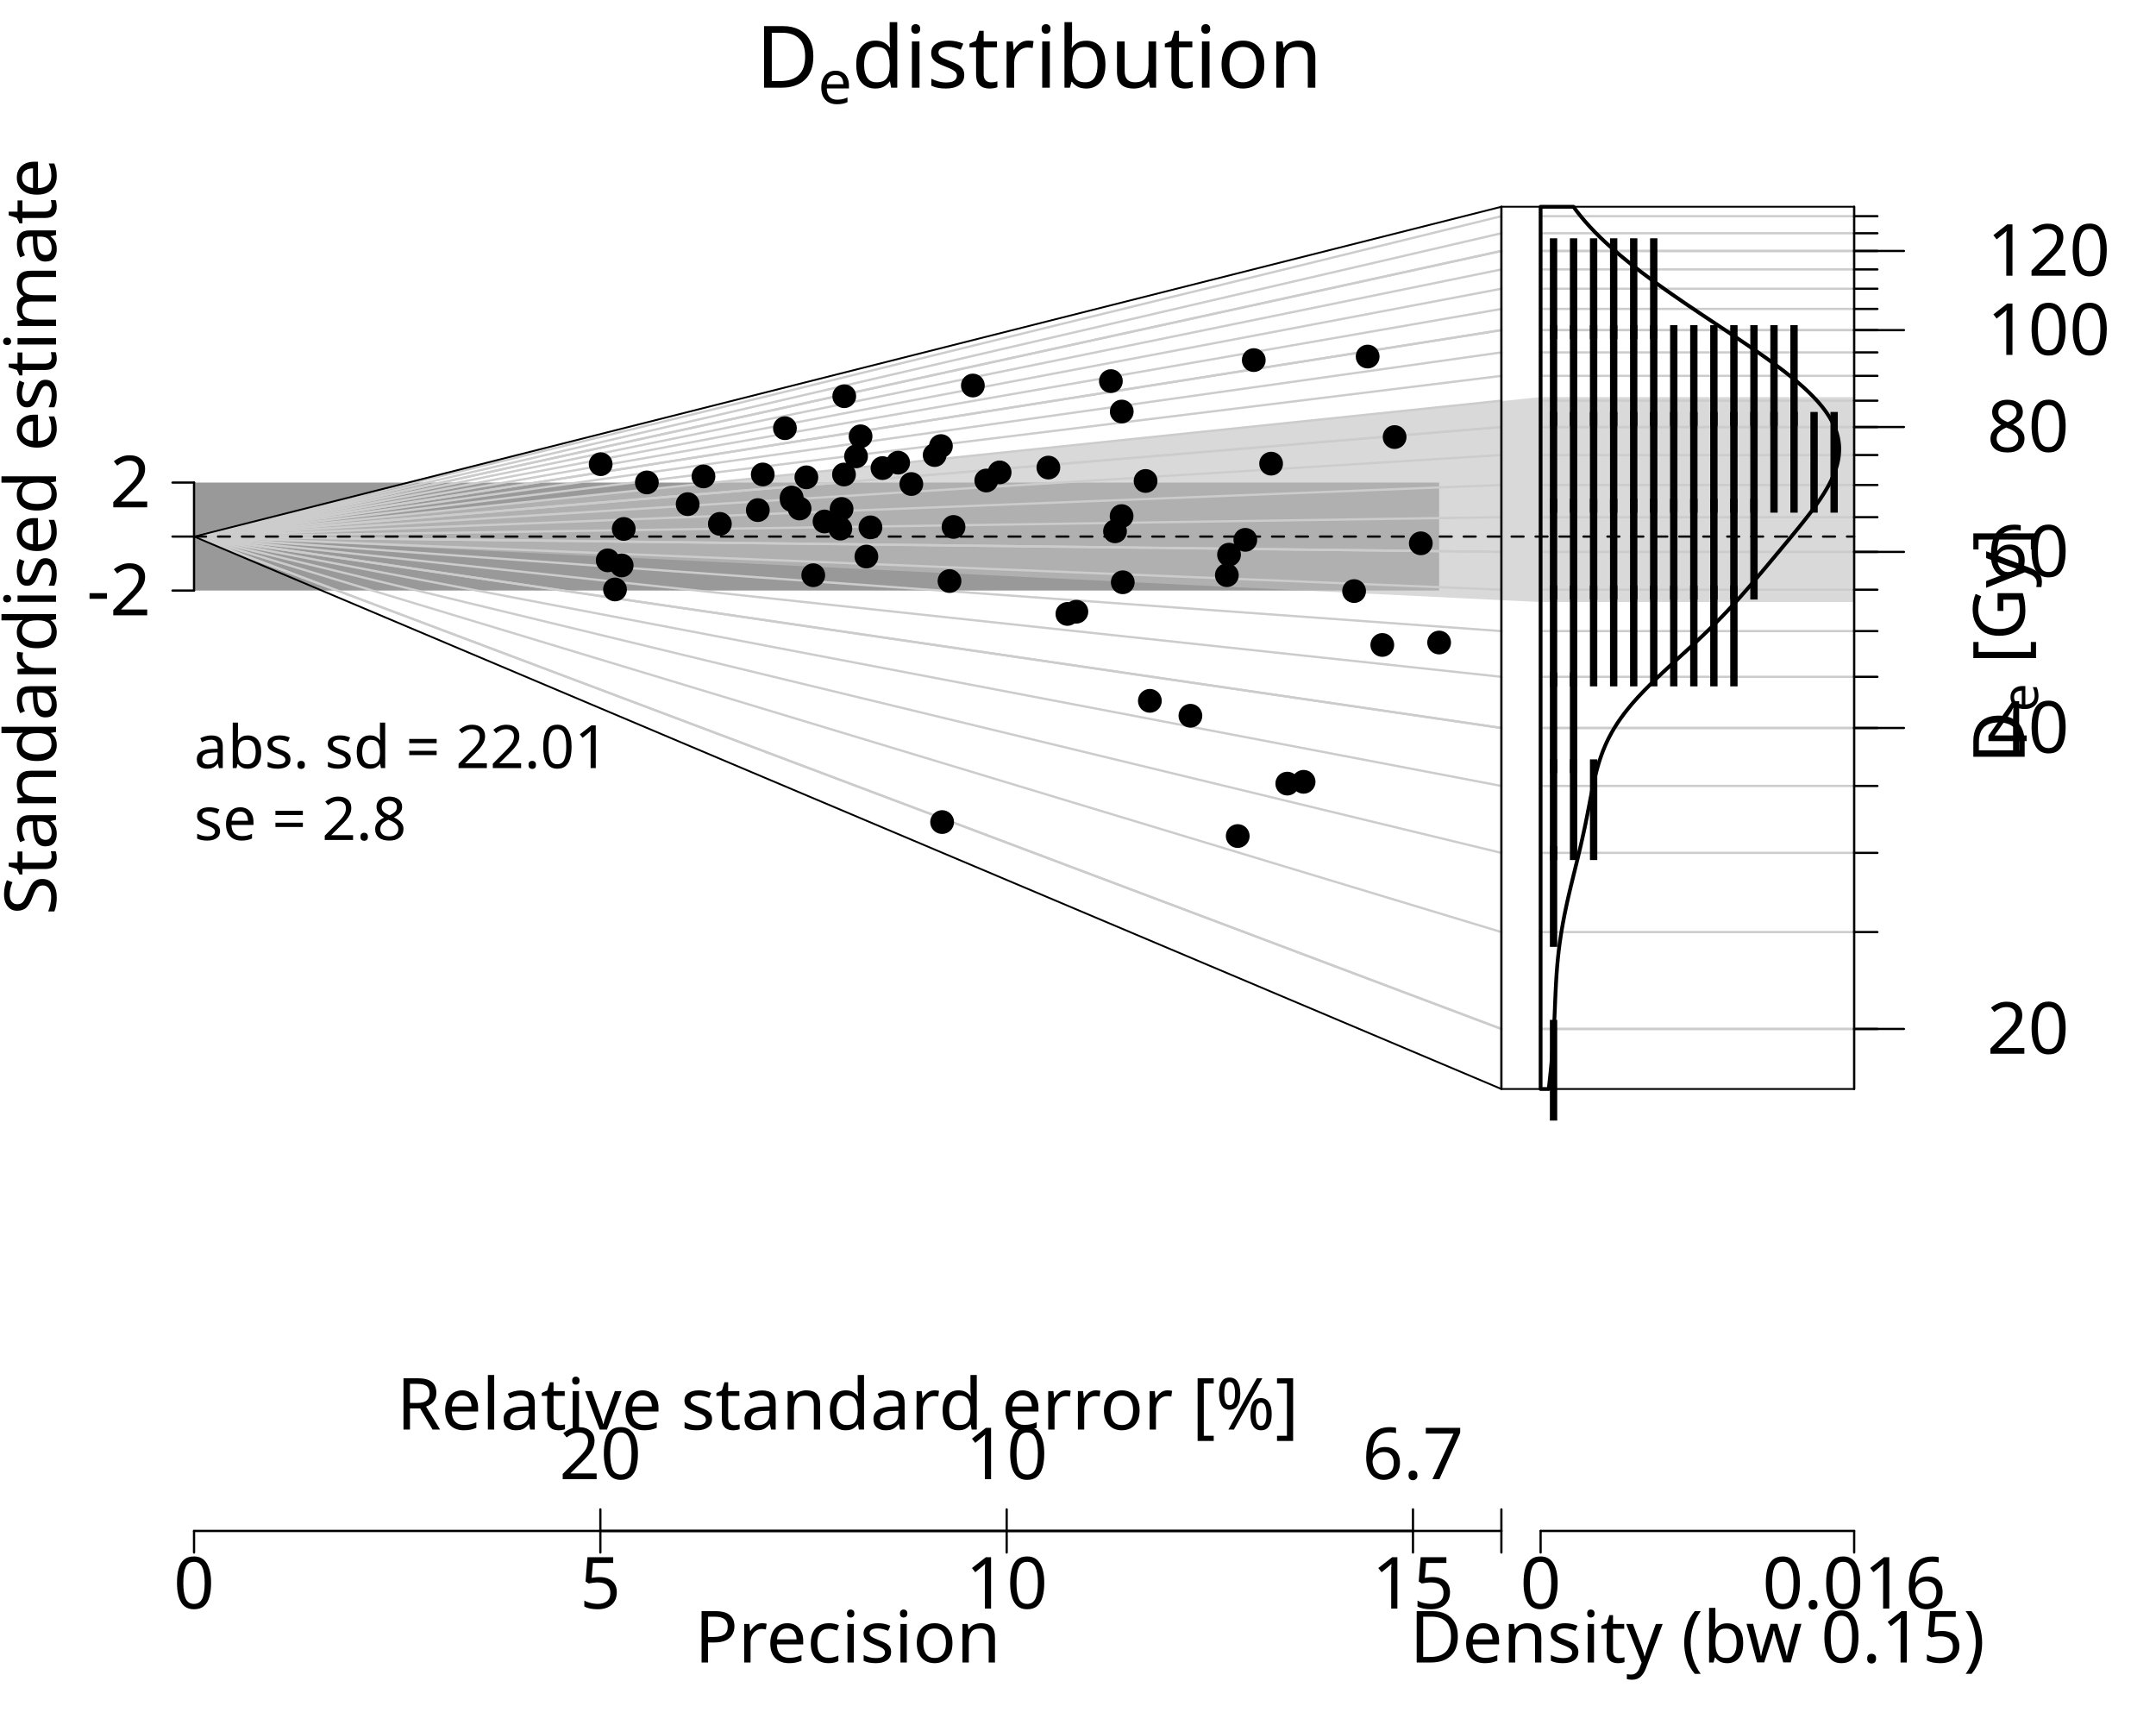
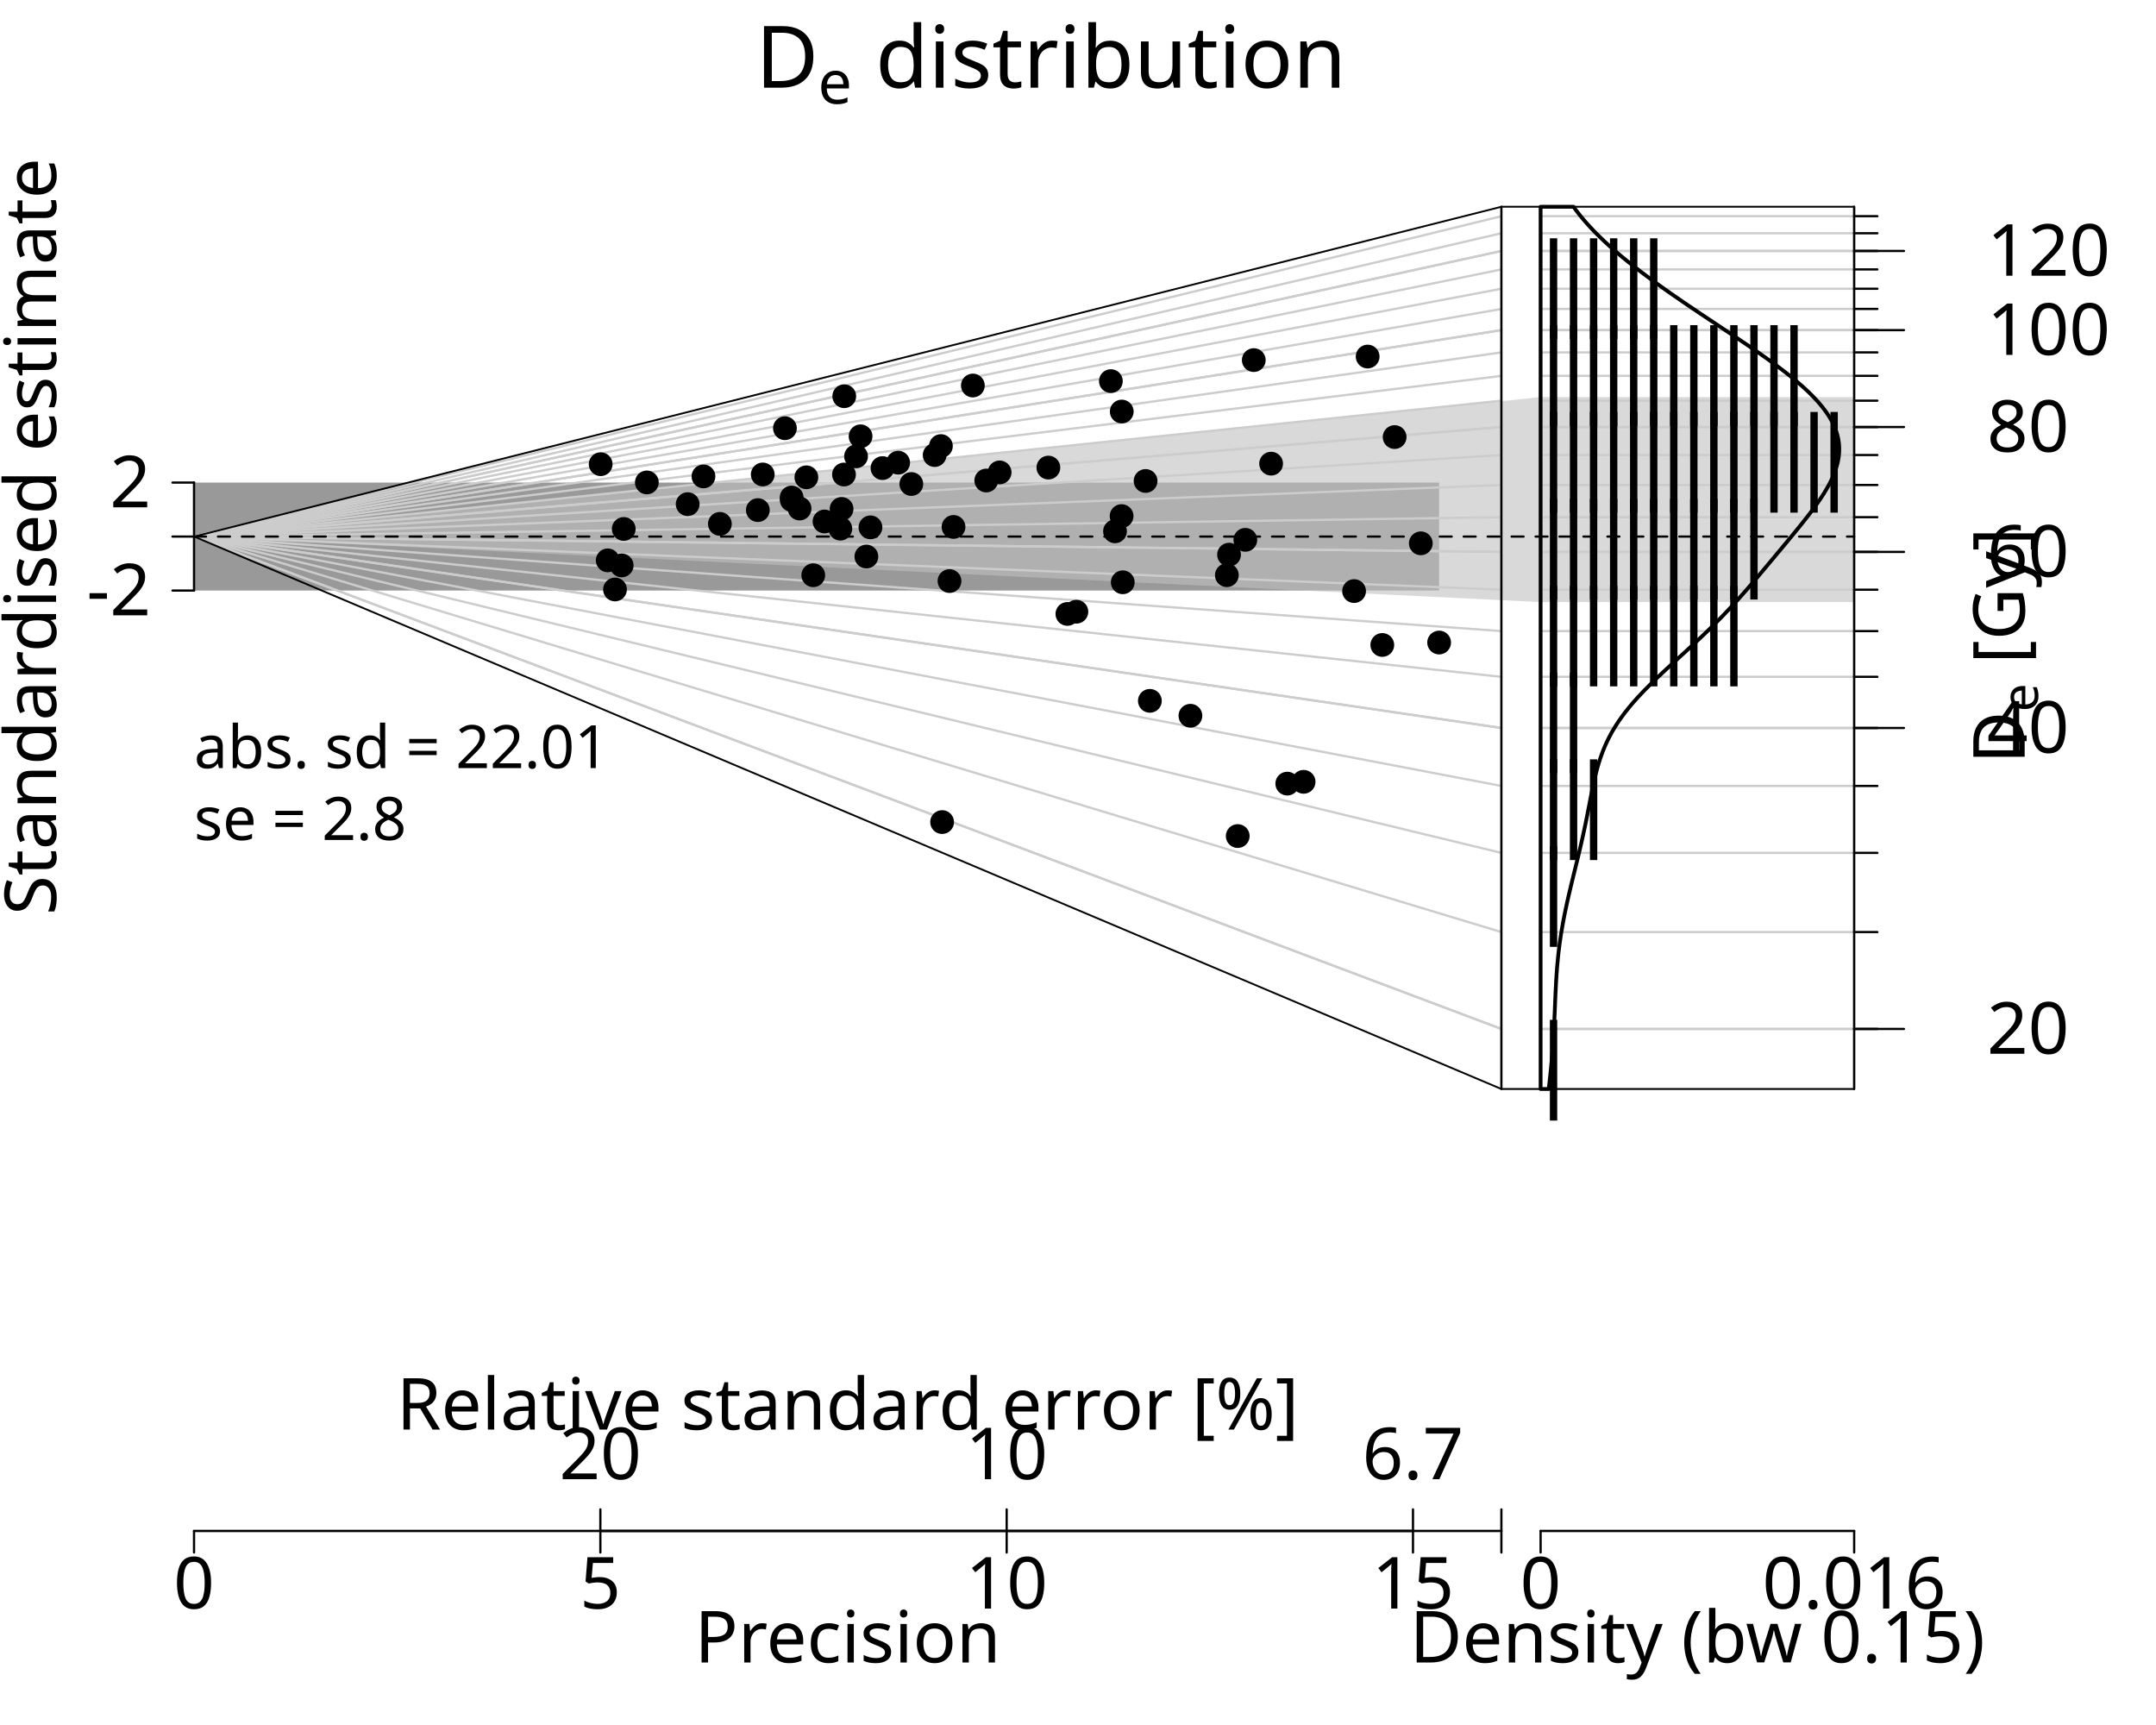
<svg xmlns="http://www.w3.org/2000/svg" class="svglite" data-engine-version="2.0" width="720.00pt" height="576.00pt" viewBox="0 0 720.00 576.00">
  <defs>
    <style type="text/css">
    .svglite line, .svglite polyline, .svglite polygon, .svglite path, .svglite rect, .svglite circle {
      fill: none;
      stroke: #000000;
      stroke-linecap: round;
      stroke-linejoin: round;
      stroke-miterlimit: 10.00;
    }
  </style>
  </defs>
  <rect width="100%" height="100%" style="stroke: none; fill: #FFFFFF;" />
  <defs>
    <clipPath id="cpMC4wMHw3MjAuMDB8MC4wMHw1NzYuMDA=">
      <rect x="0.00" y="0.00" width="720.00" height="576.00" />
    </clipPath>
  </defs>
  <g clip-path="url(#cpMC4wMHw3MjAuMDB8MC4wMHw1NzYuMDA=)">
    <text transform="translate(18.72,179.17) rotate(-90)" text-anchor="middle" style="font-size: 24.00px; font-family: sans;" textLength="238.84px" lengthAdjust="spacingAndGlyphs">Standardised estimate</text>
    <polygon points="64.80,197.19 64.80,161.14 480.60,161.14 480.60,197.19 " style="stroke-width: 0.75; stroke: none; fill: #999999;" />
    <polygon points="619.20,548.09 619.20,-41.09 1173.60,-41.09 1173.60,548.09 " style="stroke-width: 0.75; stroke: none; fill: #FFFFFF;" />
    <polygon points="64.80,179.17 501.39,133.94 514.49,132.59 619.20,132.59 619.20,201.04 514.49,201.04 501.39,200.40 " style="stroke-width: 0.75; stroke: none; fill: #BFBFBF; fill-opacity: 0.60;" />
    <polyline points="64.80,179.17 501.39,343.58 " style="stroke-width: 0.75; stroke: #CCCCCC;" />
    <polyline points="64.80,179.17 501.39,311.23 " style="stroke-width: 0.75; stroke: #CCCCCC;" />
    <polyline points="64.80,179.17 501.39,284.79 " style="stroke-width: 0.75; stroke: #CCCCCC;" />
    <polyline points="64.80,179.17 501.39,262.44 " style="stroke-width: 0.75; stroke: #CCCCCC;" />
    <polyline points="64.80,179.17 501.39,243.08 " style="stroke-width: 0.75; stroke: #CCCCCC;" />
    <polyline points="64.80,179.17 501.39,226.00 " style="stroke-width: 0.75; stroke: #CCCCCC;" />
    <polyline points="64.80,179.17 501.39,210.73 " style="stroke-width: 0.75; stroke: #CCCCCC;" />
    <polyline points="64.80,179.17 501.39,196.91 " style="stroke-width: 0.75; stroke: #CCCCCC;" />
    <polyline points="64.80,179.17 501.39,184.29 " style="stroke-width: 0.75; stroke: #CCCCCC;" />
    <polyline points="64.80,179.17 501.39,172.69 " style="stroke-width: 0.75; stroke: #CCCCCC;" />
    <polyline points="64.80,179.17 501.39,161.94 " style="stroke-width: 0.75; stroke: #CCCCCC;" />
    <polyline points="64.80,179.17 501.39,151.94 " style="stroke-width: 0.75; stroke: #CCCCCC;" />
    <polyline points="64.80,179.17 501.39,142.58 " style="stroke-width: 0.75; stroke: #CCCCCC;" />
    <polyline points="64.80,179.17 501.39,133.79 " style="stroke-width: 0.75; stroke: #CCCCCC;" />
    <polyline points="64.80,179.17 501.39,125.51 " style="stroke-width: 0.75; stroke: #CCCCCC;" />
    <polyline points="64.80,179.17 501.39,117.67 " style="stroke-width: 0.75; stroke: #CCCCCC;" />
    <polyline points="64.80,179.17 501.39,110.23 " style="stroke-width: 0.75; stroke: #CCCCCC;" />
    <polyline points="64.80,179.17 501.39,103.16 " style="stroke-width: 0.75; stroke: #CCCCCC;" />
    <polyline points="64.80,179.17 501.39,96.41 " style="stroke-width: 0.75; stroke: #CCCCCC;" />
    <polyline points="64.80,179.17 501.39,89.97 " style="stroke-width: 0.75; stroke: #CCCCCC;" />
    <polyline points="64.80,179.17 501.39,83.80 " style="stroke-width: 0.75; stroke: #CCCCCC;" />
    <polyline points="64.80,179.17 501.39,77.88 " style="stroke-width: 0.75; stroke: #CCCCCC;" />
    <polyline points="64.80,179.17 501.39,72.19 " style="stroke-width: 0.75; stroke: #CCCCCC;" />
    <polyline points="514.49,343.58 619.20,343.58 " style="stroke-width: 0.75; stroke: #CCCCCC;" />
    <polyline points="514.49,311.23 619.20,311.23 " style="stroke-width: 0.75; stroke: #CCCCCC;" />
    <polyline points="514.49,284.79 619.20,284.79 " style="stroke-width: 0.75; stroke: #CCCCCC;" />
    <polyline points="514.49,262.44 619.20,262.44 " style="stroke-width: 0.75; stroke: #CCCCCC;" />
    <polyline points="514.49,243.08 619.20,243.08 " style="stroke-width: 0.75; stroke: #CCCCCC;" />
    <polyline points="514.49,226.00 619.20,226.00 " style="stroke-width: 0.75; stroke: #CCCCCC;" />
    <polyline points="514.49,210.73 619.20,210.73 " style="stroke-width: 0.75; stroke: #CCCCCC;" />
    <polyline points="514.49,196.91 619.20,196.91 " style="stroke-width: 0.75; stroke: #CCCCCC;" />
    <polyline points="514.49,184.29 619.20,184.29 " style="stroke-width: 0.75; stroke: #CCCCCC;" />
    <polyline points="514.49,172.69 619.20,172.69 " style="stroke-width: 0.75; stroke: #CCCCCC;" />
    <polyline points="514.49,161.94 619.20,161.94 " style="stroke-width: 0.75; stroke: #CCCCCC;" />
    <polyline points="514.49,151.94 619.20,151.94 " style="stroke-width: 0.75; stroke: #CCCCCC;" />
    <polyline points="514.49,142.58 619.20,142.58 " style="stroke-width: 0.75; stroke: #CCCCCC;" />
    <polyline points="514.49,133.79 619.20,133.79 " style="stroke-width: 0.75; stroke: #CCCCCC;" />
    <polyline points="514.49,125.51 619.20,125.51 " style="stroke-width: 0.75; stroke: #CCCCCC;" />
    <polyline points="514.49,117.67 619.20,117.67 " style="stroke-width: 0.75; stroke: #CCCCCC;" />
    <polyline points="514.49,110.23 619.20,110.23 " style="stroke-width: 0.75; stroke: #CCCCCC;" />
    <polyline points="514.49,103.16 619.20,103.16 " style="stroke-width: 0.75; stroke: #CCCCCC;" />
    <polyline points="514.49,96.41 619.20,96.41 " style="stroke-width: 0.75; stroke: #CCCCCC;" />
    <polyline points="514.49,89.97 619.20,89.97 " style="stroke-width: 0.75; stroke: #CCCCCC;" />
    <polyline points="514.49,83.80 619.20,83.80 " style="stroke-width: 0.75; stroke: #CCCCCC;" />
    <polyline points="514.49,77.88 619.20,77.88 " style="stroke-width: 0.75; stroke: #CCCCCC;" />
    <polyline points="514.49,72.19 619.20,72.19 " style="stroke-width: 0.75; stroke: #CCCCCC;" />
    <polyline points="64.80,179.17 501.39,343.58 " style="stroke-width: 0.75; stroke: #CCCCCC;" />
    <polyline points="64.80,179.17 501.39,243.08 " style="stroke-width: 0.75; stroke: #CCCCCC;" />
    <polyline points="64.80,179.17 501.39,184.29 " style="stroke-width: 0.75; stroke: #CCCCCC;" />
    <polyline points="64.80,179.17 501.39,142.58 " style="stroke-width: 0.75; stroke: #CCCCCC;" />
    <polyline points="64.80,179.17 501.39,110.23 " style="stroke-width: 0.75; stroke: #CCCCCC;" />
    <polyline points="64.80,179.17 501.39,83.80 " style="stroke-width: 0.75; stroke: #CCCCCC;" />
    <polyline points="514.49,343.58 619.20,343.58 " style="stroke-width: 0.75; stroke: #CCCCCC;" />
    <polyline points="514.49,243.08 619.20,243.08 " style="stroke-width: 0.75; stroke: #CCCCCC;" />
    <polyline points="514.49,184.29 619.20,184.29 " style="stroke-width: 0.75; stroke: #CCCCCC;" />
    <polyline points="514.49,142.58 619.20,142.58 " style="stroke-width: 0.75; stroke: #CCCCCC;" />
    <polyline points="514.49,110.23 619.20,110.23 " style="stroke-width: 0.75; stroke: #CCCCCC;" />
    <polyline points="514.49,83.80 619.20,83.80 " style="stroke-width: 0.75; stroke: #CCCCCC;" />
    <polyline points="64.80,179.17 501.39,179.17 514.49,179.17 619.20,179.17 " style="stroke-width: 0.75; stroke-dasharray: 4.00,4.00;" />
    <text x="252.35" y="29.28" style="font-size: 28.80px; font-family: sans;" textLength="20.81px" lengthAdjust="spacingAndGlyphs">D</text>
    <text x="273.16" y="34.60" style="font-size: 20.16px; font-family: sans;" textLength="11.21px" lengthAdjust="spacingAndGlyphs">e</text>
-     <text x="284.37" y="29.28" style="font-size: 28.80px; font-family: sans;" textLength="147.28px" lengthAdjust="spacingAndGlyphs"> distribution</text>
+     <text x="284.37" y="29.28" style="font-size: 28.80px; font-family: sans;" textLength="8.00px" lengthAdjust="spacingAndGlyphs"> </text>
+     <text x="292.37" y="29.28" style="font-size: 28.80px; font-family: sans;" textLength="139.28px" lengthAdjust="spacingAndGlyphs">distribution</text>
    <line x1="64.80" y1="511.20" x2="471.87" y2="511.20" style="stroke-width: 0.75;" />
    <line x1="64.80" y1="511.20" x2="64.80" y2="518.40" style="stroke-width: 0.75;" />
    <line x1="200.49" y1="511.20" x2="200.49" y2="518.40" style="stroke-width: 0.75;" />
    <line x1="336.18" y1="511.20" x2="336.18" y2="518.40" style="stroke-width: 0.75;" />
    <line x1="471.87" y1="511.20" x2="471.87" y2="518.40" style="stroke-width: 0.75;" />
    <text x="64.80" y="537.12" text-anchor="middle" style="font-size: 24.00px; font-family: sans;" textLength="13.35px" lengthAdjust="spacingAndGlyphs">0</text>
    <text x="200.49" y="537.12" text-anchor="middle" style="font-size: 24.00px; font-family: sans;" textLength="13.35px" lengthAdjust="spacingAndGlyphs">5</text>
    <text x="336.18" y="537.12" text-anchor="middle" style="font-size: 24.00px; font-family: sans;" textLength="26.70px" lengthAdjust="spacingAndGlyphs">10</text>
    <text x="471.87" y="537.12" text-anchor="middle" style="font-size: 24.00px; font-family: sans;" textLength="26.70px" lengthAdjust="spacingAndGlyphs">15</text>
    <polyline points="471.87,511.20 501.39,511.20 " style="stroke-width: 0.75;" />
    <line x1="501.39" y1="511.20" x2="501.39" y2="518.40" style="stroke-width: 0.75;" />
    <line x1="501.39" y1="511.20" x2="501.39" y2="504.00" style="stroke-width: 0.75;" />
    <text x="283.09" y="555.12" text-anchor="middle" style="font-size: 24.00px; font-family: sans;" textLength="98.73px" lengthAdjust="spacingAndGlyphs">Precision</text>
    <text x="283.09" y="477.36" text-anchor="middle" style="font-size: 24.00px; font-family: sans;" textLength="285.48px" lengthAdjust="spacingAndGlyphs">Relative standard error [%]</text>
    <line x1="200.49" y1="511.20" x2="471.87" y2="511.20" style="stroke-width: 0.75;" />
    <line x1="200.49" y1="511.20" x2="200.49" y2="504.00" style="stroke-width: 0.75;" />
    <line x1="336.18" y1="511.20" x2="336.18" y2="504.00" style="stroke-width: 0.75;" />
    <line x1="471.87" y1="511.20" x2="471.87" y2="504.00" style="stroke-width: 0.75;" />
    <text x="200.49" y="493.92" text-anchor="middle" style="font-size: 24.00px; font-family: sans;" textLength="26.70px" lengthAdjust="spacingAndGlyphs">20</text>
    <text x="336.18" y="493.92" text-anchor="middle" style="font-size: 24.00px; font-family: sans;" textLength="26.70px" lengthAdjust="spacingAndGlyphs">10</text>
    <text x="471.87" y="493.92" text-anchor="middle" style="font-size: 24.00px; font-family: sans;" textLength="33.36px" lengthAdjust="spacingAndGlyphs">6.7</text>
    <line x1="64.80" y1="197.19" x2="64.80" y2="161.14" style="stroke-width: 0.75;" />
    <line x1="64.80" y1="197.19" x2="57.60" y2="197.19" style="stroke-width: 0.75;" />
    <line x1="64.80" y1="179.17" x2="57.60" y2="179.17" style="stroke-width: 0.75;" />
    <line x1="64.80" y1="161.14" x2="57.60" y2="161.14" style="stroke-width: 0.75;" />
    <text x="50.40" y="205.45" text-anchor="end" style="font-size: 24.00px; font-family: sans;" textLength="21.34px" lengthAdjust="spacingAndGlyphs">-2</text>
    <text x="50.40" y="169.40" text-anchor="end" style="font-size: 24.00px; font-family: sans;" textLength="13.35px" lengthAdjust="spacingAndGlyphs">2</text>
    <polyline points="619.20,343.58 626.96,343.58 " style="stroke-width: 0.75;" />
    <polyline points="619.20,311.23 626.96,311.23 " style="stroke-width: 0.75;" />
    <polyline points="619.20,284.79 626.96,284.79 " style="stroke-width: 0.75;" />
    <polyline points="619.20,262.44 626.96,262.44 " style="stroke-width: 0.75;" />
    <polyline points="619.20,243.08 626.96,243.08 " style="stroke-width: 0.75;" />
    <polyline points="619.20,226.00 626.96,226.00 " style="stroke-width: 0.75;" />
    <polyline points="619.20,210.73 626.96,210.73 " style="stroke-width: 0.75;" />
    <polyline points="619.20,196.91 626.96,196.91 " style="stroke-width: 0.75;" />
    <polyline points="619.20,184.29 626.96,184.29 " style="stroke-width: 0.75;" />
    <polyline points="619.20,172.69 626.96,172.69 " style="stroke-width: 0.75;" />
    <polyline points="619.20,161.94 626.96,161.94 " style="stroke-width: 0.75;" />
    <polyline points="619.20,151.94 626.96,151.94 " style="stroke-width: 0.75;" />
    <polyline points="619.20,142.58 626.96,142.58 " style="stroke-width: 0.75;" />
    <polyline points="619.20,133.79 626.96,133.79 " style="stroke-width: 0.75;" />
    <polyline points="619.20,125.51 626.96,125.51 " style="stroke-width: 0.75;" />
    <polyline points="619.20,117.67 626.96,117.67 " style="stroke-width: 0.75;" />
    <polyline points="619.20,110.23 626.96,110.23 " style="stroke-width: 0.75;" />
    <polyline points="619.20,103.16 626.96,103.16 " style="stroke-width: 0.75;" />
    <polyline points="619.20,96.41 626.96,96.41 " style="stroke-width: 0.75;" />
    <polyline points="619.20,89.97 626.96,89.97 " style="stroke-width: 0.75;" />
    <polyline points="619.20,83.80 626.96,83.80 " style="stroke-width: 0.75;" />
    <polyline points="619.20,77.88 626.96,77.88 " style="stroke-width: 0.75;" />
    <polyline points="619.20,72.19 626.96,72.19 " style="stroke-width: 0.75;" />
    <polyline points="619.20,343.58 635.83,343.58 " style="stroke-width: 0.75;" />
    <polyline points="619.20,243.08 635.83,243.08 " style="stroke-width: 0.75;" />
    <polyline points="619.20,184.29 635.83,184.29 " style="stroke-width: 0.75;" />
    <polyline points="619.20,142.58 635.83,142.58 " style="stroke-width: 0.75;" />
    <polyline points="619.20,110.23 635.83,110.23 " style="stroke-width: 0.75;" />
    <polyline points="619.20,83.80 635.83,83.80 " style="stroke-width: 0.75;" />
    <polyline points="501.39,363.63 501.39,69.04 " style="stroke-width: 0.75;" />
    <polyline points="619.20,363.63 619.20,69.04 " style="stroke-width: 0.75;" />
    <text x="663.55" y="351.85" style="font-size: 24.00px; font-family: sans;" textLength="26.70px" lengthAdjust="spacingAndGlyphs">20</text>
    <text x="663.55" y="251.35" style="font-size: 24.00px; font-family: sans;" textLength="26.70px" lengthAdjust="spacingAndGlyphs">40</text>
    <text x="663.55" y="192.56" style="font-size: 24.00px; font-family: sans;" textLength="26.70px" lengthAdjust="spacingAndGlyphs">60</text>
    <text x="663.55" y="150.85" style="font-size: 24.00px; font-family: sans;" textLength="26.70px" lengthAdjust="spacingAndGlyphs">80</text>
    <text x="663.55" y="118.50" style="font-size: 24.00px; font-family: sans;" textLength="40.05px" lengthAdjust="spacingAndGlyphs">100</text>
    <text x="663.55" y="92.06" style="font-size: 24.00px; font-family: sans;" textLength="40.05px" lengthAdjust="spacingAndGlyphs">120</text>
    <text transform="translate(676.14,255.02) rotate(-90)" style="font-size: 24.00px; font-family: sans;" textLength="17.34px" lengthAdjust="spacingAndGlyphs">D</text>
    <text transform="translate(680.58,237.68) rotate(-90)" style="font-size: 16.80px; font-family: sans;" textLength="9.34px" lengthAdjust="spacingAndGlyphs">e</text>
    <text transform="translate(676.14,228.34) rotate(-90)" style="font-size: 24.00px; font-family: sans;" textLength="6.67px" lengthAdjust="spacingAndGlyphs"> </text>
    <text transform="translate(676.14,221.67) rotate(-90)" style="font-size: 24.00px; font-family: sans;" textLength="44.02px" lengthAdjust="spacingAndGlyphs">[Gy]</text>
    <circle cx="314.62" cy="274.50" r="3.60" style="stroke-width: 0.75; fill: #000000;" />
    <circle cx="413.34" cy="279.17" r="3.60" style="stroke-width: 0.75; fill: #000000;" />
    <circle cx="429.89" cy="261.66" r="3.60" style="stroke-width: 0.75; fill: #000000;" />
    <circle cx="435.34" cy="261.06" r="3.60" style="stroke-width: 0.75; fill: #000000;" />
    <circle cx="397.54" cy="239.00" r="3.60" style="stroke-width: 0.75; fill: #000000;" />
    <circle cx="384.00" cy="234.02" r="3.60" style="stroke-width: 0.75; fill: #000000;" />
    <circle cx="205.38" cy="196.83" r="3.60" style="stroke-width: 0.75; fill: #000000;" />
    <circle cx="461.62" cy="215.36" r="3.60" style="stroke-width: 0.75; fill: #000000;" />
    <circle cx="356.46" cy="205.00" r="3.60" style="stroke-width: 0.75; fill: #000000;" />
    <circle cx="359.46" cy="204.26" r="3.60" style="stroke-width: 0.75; fill: #000000;" />
    <circle cx="480.60" cy="214.55" r="3.60" style="stroke-width: 0.75; fill: #000000;" />
    <circle cx="207.61" cy="188.80" r="3.60" style="stroke-width: 0.75; fill: #000000;" />
    <circle cx="271.59" cy="192.07" r="3.60" style="stroke-width: 0.75; fill: #000000;" />
    <circle cx="317.09" cy="194.02" r="3.60" style="stroke-width: 0.75; fill: #000000;" />
    <circle cx="202.95" cy="187.11" r="3.60" style="stroke-width: 0.75; fill: #000000;" />
    <circle cx="374.95" cy="194.43" r="3.60" style="stroke-width: 0.75; fill: #000000;" />
    <circle cx="452.20" cy="197.37" r="3.60" style="stroke-width: 0.75; fill: #000000;" />
    <circle cx="409.71" cy="192.06" r="3.60" style="stroke-width: 0.75; fill: #000000;" />
    <circle cx="289.33" cy="185.84" r="3.60" style="stroke-width: 0.75; fill: #000000;" />
    <circle cx="410.44" cy="185.21" r="3.60" style="stroke-width: 0.75; fill: #000000;" />
    <circle cx="474.48" cy="181.42" r="3.60" style="stroke-width: 0.75; fill: #000000;" />
    <circle cx="415.88" cy="180.26" r="3.60" style="stroke-width: 0.75; fill: #000000;" />
    <circle cx="372.36" cy="177.41" r="3.60" style="stroke-width: 0.75; fill: #000000;" />
    <circle cx="280.63" cy="176.52" r="3.60" style="stroke-width: 0.75; fill: #000000;" />
    <circle cx="318.43" cy="175.95" r="3.60" style="stroke-width: 0.75; fill: #000000;" />
    <circle cx="290.69" cy="176.09" r="3.60" style="stroke-width: 0.75; fill: #000000;" />
    <circle cx="208.30" cy="176.62" r="3.60" style="stroke-width: 0.75; fill: #000000;" />
    <circle cx="374.56" cy="172.33" r="3.60" style="stroke-width: 0.75; fill: #000000;" />
    <circle cx="275.35" cy="174.13" r="3.60" style="stroke-width: 0.75; fill: #000000;" />
    <circle cx="240.40" cy="174.93" r="3.60" style="stroke-width: 0.75; fill: #000000;" />
    <circle cx="281.05" cy="169.94" r="3.60" style="stroke-width: 0.75; fill: #000000;" />
    <circle cx="267.02" cy="169.80" r="3.60" style="stroke-width: 0.75; fill: #000000;" />
    <circle cx="253.08" cy="170.33" r="3.60" style="stroke-width: 0.75; fill: #000000;" />
    <circle cx="382.57" cy="160.60" r="3.60" style="stroke-width: 0.75; fill: #000000;" />
    <circle cx="264.41" cy="166.96" r="3.60" style="stroke-width: 0.75; fill: #000000;" />
    <circle cx="264.37" cy="166.13" r="3.60" style="stroke-width: 0.75; fill: #000000;" />
    <circle cx="229.65" cy="168.34" r="3.60" style="stroke-width: 0.75; fill: #000000;" />
    <circle cx="424.49" cy="154.82" r="3.60" style="stroke-width: 0.75; fill: #000000;" />
    <circle cx="329.37" cy="160.45" r="3.60" style="stroke-width: 0.75; fill: #000000;" />
    <circle cx="304.34" cy="161.62" r="3.60" style="stroke-width: 0.75; fill: #000000;" />
    <circle cx="333.83" cy="157.74" r="3.60" style="stroke-width: 0.75; fill: #000000;" />
    <circle cx="350.11" cy="156.13" r="3.60" style="stroke-width: 0.75; fill: #000000;" />
    <circle cx="465.74" cy="145.94" r="3.60" style="stroke-width: 0.75; fill: #000000;" />
    <circle cx="281.85" cy="158.45" r="3.60" style="stroke-width: 0.75; fill: #000000;" />
    <circle cx="269.29" cy="159.38" r="3.60" style="stroke-width: 0.75; fill: #000000;" />
    <circle cx="294.71" cy="156.30" r="3.60" style="stroke-width: 0.75; fill: #000000;" />
    <circle cx="299.94" cy="154.49" r="3.60" style="stroke-width: 0.75; fill: #000000;" />
    <circle cx="254.72" cy="158.43" r="3.60" style="stroke-width: 0.75; fill: #000000;" />
    <circle cx="312.13" cy="151.95" r="3.60" style="stroke-width: 0.75; fill: #000000;" />
    <circle cx="234.92" cy="159.08" r="3.60" style="stroke-width: 0.75; fill: #000000;" />
    <circle cx="216.02" cy="161.09" r="3.60" style="stroke-width: 0.75; fill: #000000;" />
    <circle cx="314.22" cy="148.95" r="3.60" style="stroke-width: 0.75; fill: #000000;" />
    <circle cx="285.88" cy="152.38" r="3.60" style="stroke-width: 0.75; fill: #000000;" />
    <circle cx="374.61" cy="137.42" r="3.60" style="stroke-width: 0.75; fill: #000000;" />
    <circle cx="287.39" cy="145.69" r="3.60" style="stroke-width: 0.75; fill: #000000;" />
    <circle cx="456.73" cy="119.06" r="3.60" style="stroke-width: 0.75; fill: #000000;" />
    <circle cx="418.70" cy="120.24" r="3.60" style="stroke-width: 0.75; fill: #000000;" />
    <circle cx="370.98" cy="127.26" r="3.60" style="stroke-width: 0.75; fill: #000000;" />
    <circle cx="200.59" cy="155.00" r="3.60" style="stroke-width: 0.75; fill: #000000;" />
    <circle cx="262.13" cy="142.98" r="3.60" style="stroke-width: 0.75; fill: #000000;" />
    <circle cx="324.89" cy="128.73" r="3.60" style="stroke-width: 0.75; fill: #000000;" />
    <circle cx="281.94" cy="132.30" r="3.60" style="stroke-width: 0.75; fill: #000000;" />
    <polygon points="514.49,363.63 517.21,363.63 517.27,363.05 517.33,362.48 517.40,361.90 517.46,361.32 517.52,360.75 517.58,360.17 517.65,359.59 517.71,359.02 517.77,358.44 517.83,357.86 517.88,357.29 517.94,356.71 518.00,356.13 518.05,355.56 518.11,354.98 518.16,354.41 518.21,353.83 518.27,353.25 518.32,352.68 518.36,352.10 518.41,351.52 518.46,350.95 518.50,350.37 518.55,349.79 518.59,349.22 518.63,348.64 518.67,348.06 518.71,347.49 518.75,346.91 518.78,346.33 518.82,345.76 518.85,345.18 518.89,344.60 518.92,344.03 518.95,343.45 518.98,342.88 519.01,342.30 519.04,341.72 519.06,341.15 519.09,340.57 519.11,339.99 519.14,339.42 519.16,338.84 519.19,338.26 519.21,337.69 519.24,337.11 519.26,336.53 519.28,335.96 519.31,335.38 519.33,334.80 519.35,334.23 519.38,333.65 519.40,333.08 519.43,332.50 519.45,331.92 519.48,331.35 519.51,330.77 519.54,330.19 519.57,329.62 519.60,329.04 519.63,328.46 519.66,327.89 519.69,327.31 519.73,326.73 519.77,326.16 519.80,325.58 519.84,325.00 519.89,324.43 519.93,323.85 519.97,323.27 520.02,322.70 520.07,322.12 520.12,321.55 520.18,320.97 520.23,320.39 520.29,319.82 520.35,319.24 520.41,318.66 520.48,318.09 520.54,317.51 520.61,316.93 520.68,316.36 520.76,315.78 520.83,315.20 520.91,314.63 520.99,314.05 521.08,313.47 521.16,312.90 521.25,312.32 521.34,311.74 521.43,311.17 521.53,310.59 521.63,310.02 521.73,309.44 521.83,308.86 521.93,308.29 522.04,307.71 522.15,307.13 522.26,306.56 522.37,305.98 522.48,305.40 522.60,304.83 522.72,304.25 522.84,303.67 522.96,303.10 523.08,302.52 523.21,301.94 523.33,301.37 523.46,300.79 523.59,300.21 523.72,299.64 523.85,299.06 523.99,298.49 524.12,297.91 524.26,297.33 524.40,296.76 524.53,296.18 524.67,295.60 524.81,295.03 524.95,294.45 525.09,293.87 525.23,293.30 525.37,292.72 525.51,292.14 525.66,291.57 525.80,290.99 525.94,290.41 526.08,289.84 526.22,289.26 526.36,288.68 526.51,288.11 526.65,287.53 526.79,286.96 526.93,286.38 527.07,285.80 527.20,285.23 527.34,284.65 527.48,284.07 527.62,283.50 527.75,282.92 527.89,282.34 528.02,281.77 528.15,281.19 528.28,280.61 528.41,280.04 528.54,279.46 528.67,278.88 528.79,278.31 528.92,277.73 529.04,277.15 529.17,276.58 529.29,276.00 529.41,275.43 529.53,274.85 529.64,274.27 529.76,273.70 529.88,273.12 529.99,272.54 530.11,271.97 530.22,271.39 530.33,270.81 530.44,270.24 530.56,269.66 530.67,269.08 530.78,268.51 530.89,267.93 531.00,267.35 531.12,266.78 531.23,266.20 531.34,265.62 531.46,265.05 531.57,264.47 531.69,263.90 531.81,263.32 531.93,262.74 532.05,262.17 532.17,261.59 532.30,261.01 532.43,260.44 532.56,259.86 532.70,259.28 532.84,258.71 532.99,258.13 533.14,257.55 533.29,256.98 533.45,256.40 533.61,255.82 533.78,255.25 533.95,254.67 534.14,254.09 534.32,253.52 534.52,252.94 534.72,252.37 534.93,251.79 535.14,251.21 535.36,250.64 535.60,250.06 535.84,249.48 536.08,248.91 536.34,248.33 536.61,247.75 536.88,247.18 537.17,246.60 537.46,246.02 537.77,245.45 538.08,244.87 538.40,244.29 538.74,243.72 539.08,243.14 539.44,242.56 539.80,241.99 540.18,241.41 540.56,240.84 540.96,240.26 541.37,239.68 541.79,239.11 542.21,238.53 542.65,237.95 543.10,237.38 543.56,236.80 544.03,236.22 544.51,235.65 544.99,235.07 545.49,234.49 546.00,233.92 546.52,233.34 547.04,232.76 547.58,232.19 548.12,231.61 548.67,231.03 549.22,230.46 549.79,229.88 550.36,229.31 550.94,228.73 551.52,228.15 552.11,227.58 552.71,227.00 553.31,226.42 553.92,225.85 554.53,225.27 555.14,224.69 555.76,224.12 556.38,223.54 557.01,222.96 557.63,222.39 558.26,221.81 558.89,221.23 559.52,220.66 560.15,220.08 560.78,219.50 561.41,218.93 562.04,218.35 562.68,217.78 563.30,217.20 563.93,216.62 564.56,216.05 565.18,215.47 565.80,214.89 566.42,214.32 567.04,213.74 567.65,213.16 568.26,212.59 568.87,212.01 569.47,211.43 570.07,210.86 570.67,210.28 571.26,209.70 571.84,209.13 572.43,208.55 573.01,207.97 573.58,207.40 574.15,206.82 574.71,206.25 575.27,205.67 575.83,205.09 576.38,204.52 576.93,203.94 577.47,203.36 578.01,202.79 578.55,202.21 579.08,201.63 579.60,201.06 580.13,200.48 580.65,199.90 581.16,199.33 581.68,198.75 582.19,198.17 582.69,197.60 583.20,197.02 583.70,196.44 584.20,195.87 584.70,195.29 585.19,194.72 585.69,194.14 586.18,193.56 586.67,192.99 587.16,192.41 587.64,191.83 588.13,191.26 588.62,190.68 589.10,190.10 589.58,189.53 590.07,188.95 590.55,188.37 591.03,187.80 591.51,187.22 592.00,186.64 592.48,186.07 592.96,185.49 593.44,184.91 593.92,184.34 594.40,183.76 594.88,183.19 595.36,182.61 595.84,182.03 596.32,181.46 596.80,180.88 597.28,180.30 597.75,179.73 598.23,179.15 598.70,178.57 599.18,178.00 599.65,177.42 600.12,176.84 600.59,176.27 601.06,175.69 601.52,175.11 601.98,174.54 602.44,173.96 602.90,173.38 603.35,172.81 603.80,172.23 604.24,171.66 604.68,171.08 605.11,170.50 605.54,169.93 605.97,169.35 606.38,168.77 606.80,168.20 607.20,167.62 607.60,167.04 607.99,166.47 608.37,165.89 608.74,165.31 609.11,164.74 609.46,164.16 609.81,163.58 610.14,163.01 610.47,162.43 610.79,161.85 611.09,161.28 611.38,160.70 611.66,160.13 611.93,159.55 612.18,158.97 612.42,158.40 612.65,157.82 612.87,157.24 613.06,156.67 613.25,156.09 613.42,155.51 613.57,154.94 613.71,154.36 613.83,153.78 613.94,153.21 614.03,152.63 614.10,152.05 614.15,151.48 614.19,150.90 614.21,150.32 614.21,149.75 614.20,149.17 614.16,148.60 614.11,148.02 614.03,147.44 613.94,146.87 613.84,146.29 613.70,145.71 613.56,145.14 613.39,144.56 613.20,143.98 613.00,143.41 612.77,142.83 612.52,142.25 612.26,141.68 611.97,141.10 611.67,140.52 611.35,139.95 611.01,139.37 610.65,138.79 610.27,138.22 609.88,137.64 609.47,137.07 609.03,136.49 608.58,135.91 608.11,135.34 607.63,134.76 607.13,134.18 606.61,133.61 606.07,133.03 605.52,132.45 604.95,131.88 604.37,131.30 603.78,130.72 603.16,130.15 602.54,129.57 601.90,128.99 601.24,128.42 600.58,127.84 599.90,127.26 599.20,126.69 598.50,126.11 597.79,125.54 597.06,124.96 596.33,124.38 595.58,123.81 594.82,123.23 594.06,122.65 593.28,122.08 592.50,121.50 591.71,120.92 590.91,120.35 590.11,119.77 589.30,119.19 588.48,118.62 587.66,118.04 586.83,117.46 586.00,116.89 585.16,116.31 584.31,115.73 583.47,115.16 582.62,114.58 581.76,114.01 580.91,113.43 580.05,112.85 579.19,112.28 578.32,111.70 577.46,111.12 576.59,110.55 575.73,109.97 574.86,109.39 573.99,108.82 573.12,108.24 572.26,107.66 571.39,107.09 570.52,106.51 569.66,105.93 568.80,105.36 567.93,104.78 567.07,104.20 566.22,103.63 565.36,103.05 564.50,102.48 563.65,101.90 562.80,101.32 561.96,100.75 561.12,100.17 560.28,99.59 559.44,99.02 558.61,98.44 557.78,97.86 556.96,97.29 556.14,96.71 555.33,96.13 554.52,95.56 553.71,94.98 552.92,94.40 552.12,93.83 551.34,93.25 550.55,92.67 549.78,92.10 549.01,91.52 548.24,90.95 547.49,90.37 546.74,89.79 545.99,89.22 545.26,88.64 544.53,88.06 543.80,87.49 543.09,86.91 542.38,86.33 541.68,85.76 540.99,85.18 540.31,84.60 539.64,84.03 538.97,83.45 538.32,82.87 537.67,82.30 537.03,81.72 536.40,81.14 535.78,80.57 535.17,79.99 534.57,79.42 533.98,78.84 533.39,78.26 532.82,77.69 532.26,77.11 531.71,76.53 531.17,75.96 530.64,75.38 530.11,74.80 529.60,74.23 529.10,73.65 528.61,73.07 528.13,72.50 527.66,71.92 527.20,71.34 526.75,70.77 526.31,70.19 525.89,69.61 525.47,69.04 514.49,69.04 " style="stroke-width: 1.27; fill: none;" />
    <line x1="514.49" y1="511.20" x2="619.20" y2="511.20" style="stroke-width: 0.75;" />
    <line x1="514.49" y1="511.20" x2="514.49" y2="518.40" style="stroke-width: 0.75;" />
    <line x1="619.20" y1="511.20" x2="619.20" y2="518.40" style="stroke-width: 0.75;" />
    <text x="514.49" y="537.12" text-anchor="middle" style="font-size: 24.00px; font-family: sans;" textLength="13.35px" lengthAdjust="spacingAndGlyphs">0</text>
    <text x="619.20" y="537.12" text-anchor="middle" style="font-size: 24.00px; font-family: sans;" textLength="60.06px" lengthAdjust="spacingAndGlyphs">0.016</text>
    <text x="566.84" y="555.12" text-anchor="middle" style="font-size: 24.00px; font-family: sans;" textLength="186.77px" lengthAdjust="spacingAndGlyphs">Density (bw 0.15)</text>
    <text x="518.81" y="366.08" text-anchor="middle" style="font-size: 33.60px; font-family: sans;" textLength="8.73px" lengthAdjust="spacingAndGlyphs">|</text>
    <text x="518.81" y="308.08" text-anchor="middle" style="font-size: 33.60px; font-family: sans;" textLength="8.73px" lengthAdjust="spacingAndGlyphs">|</text>
    <text x="518.81" y="279.09" text-anchor="middle" style="font-size: 33.60px; font-family: sans;" textLength="8.73px" lengthAdjust="spacingAndGlyphs">|</text>
    <text x="525.50" y="279.09" text-anchor="middle" style="font-size: 33.60px; font-family: sans;" textLength="8.73px" lengthAdjust="spacingAndGlyphs">|</text>
    <text x="532.19" y="279.09" text-anchor="middle" style="font-size: 33.60px; font-family: sans;" textLength="8.73px" lengthAdjust="spacingAndGlyphs">|</text>
    <text x="518.81" y="250.09" text-anchor="middle" style="font-size: 33.60px; font-family: sans;" textLength="8.73px" lengthAdjust="spacingAndGlyphs">|</text>
    <text x="525.50" y="250.09" text-anchor="middle" style="font-size: 33.60px; font-family: sans;" textLength="8.73px" lengthAdjust="spacingAndGlyphs">|</text>
    <text x="518.81" y="221.09" text-anchor="middle" style="font-size: 33.60px; font-family: sans;" textLength="8.73px" lengthAdjust="spacingAndGlyphs">|</text>
    <text x="525.50" y="221.09" text-anchor="middle" style="font-size: 33.60px; font-family: sans;" textLength="8.73px" lengthAdjust="spacingAndGlyphs">|</text>
    <text x="532.19" y="221.09" text-anchor="middle" style="font-size: 33.60px; font-family: sans;" textLength="8.73px" lengthAdjust="spacingAndGlyphs">|</text>
    <text x="538.89" y="221.09" text-anchor="middle" style="font-size: 33.60px; font-family: sans;" textLength="8.73px" lengthAdjust="spacingAndGlyphs">|</text>
    <text x="545.58" y="221.09" text-anchor="middle" style="font-size: 33.60px; font-family: sans;" textLength="8.73px" lengthAdjust="spacingAndGlyphs">|</text>
    <text x="552.27" y="221.09" text-anchor="middle" style="font-size: 33.60px; font-family: sans;" textLength="8.73px" lengthAdjust="spacingAndGlyphs">|</text>
    <text x="558.96" y="221.09" text-anchor="middle" style="font-size: 33.60px; font-family: sans;" textLength="8.73px" lengthAdjust="spacingAndGlyphs">|</text>
    <text x="565.66" y="221.09" text-anchor="middle" style="font-size: 33.60px; font-family: sans;" textLength="8.73px" lengthAdjust="spacingAndGlyphs">|</text>
    <text x="572.35" y="221.09" text-anchor="middle" style="font-size: 33.60px; font-family: sans;" textLength="8.73px" lengthAdjust="spacingAndGlyphs">|</text>
    <text x="579.04" y="221.09" text-anchor="middle" style="font-size: 33.60px; font-family: sans;" textLength="8.73px" lengthAdjust="spacingAndGlyphs">|</text>
    <text x="518.81" y="192.09" text-anchor="middle" style="font-size: 33.60px; font-family: sans;" textLength="8.73px" lengthAdjust="spacingAndGlyphs">|</text>
    <text x="525.50" y="192.09" text-anchor="middle" style="font-size: 33.60px; font-family: sans;" textLength="8.73px" lengthAdjust="spacingAndGlyphs">|</text>
    <text x="532.19" y="192.09" text-anchor="middle" style="font-size: 33.60px; font-family: sans;" textLength="8.73px" lengthAdjust="spacingAndGlyphs">|</text>
    <text x="538.89" y="192.09" text-anchor="middle" style="font-size: 33.60px; font-family: sans;" textLength="8.73px" lengthAdjust="spacingAndGlyphs">|</text>
    <text x="545.58" y="192.09" text-anchor="middle" style="font-size: 33.60px; font-family: sans;" textLength="8.73px" lengthAdjust="spacingAndGlyphs">|</text>
    <text x="552.27" y="192.09" text-anchor="middle" style="font-size: 33.60px; font-family: sans;" textLength="8.73px" lengthAdjust="spacingAndGlyphs">|</text>
    <text x="558.96" y="192.09" text-anchor="middle" style="font-size: 33.60px; font-family: sans;" textLength="8.73px" lengthAdjust="spacingAndGlyphs">|</text>
    <text x="565.66" y="192.09" text-anchor="middle" style="font-size: 33.60px; font-family: sans;" textLength="8.73px" lengthAdjust="spacingAndGlyphs">|</text>
    <text x="572.35" y="192.09" text-anchor="middle" style="font-size: 33.60px; font-family: sans;" textLength="8.73px" lengthAdjust="spacingAndGlyphs">|</text>
    <text x="579.04" y="192.09" text-anchor="middle" style="font-size: 33.60px; font-family: sans;" textLength="8.73px" lengthAdjust="spacingAndGlyphs">|</text>
    <text x="585.74" y="192.09" text-anchor="middle" style="font-size: 33.60px; font-family: sans;" textLength="8.73px" lengthAdjust="spacingAndGlyphs">|</text>
    <text x="518.81" y="163.09" text-anchor="middle" style="font-size: 33.60px; font-family: sans;" textLength="8.73px" lengthAdjust="spacingAndGlyphs">|</text>
    <text x="525.50" y="163.09" text-anchor="middle" style="font-size: 33.60px; font-family: sans;" textLength="8.73px" lengthAdjust="spacingAndGlyphs">|</text>
    <text x="532.19" y="163.09" text-anchor="middle" style="font-size: 33.60px; font-family: sans;" textLength="8.73px" lengthAdjust="spacingAndGlyphs">|</text>
    <text x="538.89" y="163.09" text-anchor="middle" style="font-size: 33.60px; font-family: sans;" textLength="8.73px" lengthAdjust="spacingAndGlyphs">|</text>
    <text x="545.58" y="163.09" text-anchor="middle" style="font-size: 33.60px; font-family: sans;" textLength="8.73px" lengthAdjust="spacingAndGlyphs">|</text>
    <text x="552.27" y="163.09" text-anchor="middle" style="font-size: 33.60px; font-family: sans;" textLength="8.73px" lengthAdjust="spacingAndGlyphs">|</text>
    <text x="558.96" y="163.09" text-anchor="middle" style="font-size: 33.60px; font-family: sans;" textLength="8.73px" lengthAdjust="spacingAndGlyphs">|</text>
    <text x="565.66" y="163.09" text-anchor="middle" style="font-size: 33.60px; font-family: sans;" textLength="8.73px" lengthAdjust="spacingAndGlyphs">|</text>
    <text x="572.35" y="163.09" text-anchor="middle" style="font-size: 33.60px; font-family: sans;" textLength="8.73px" lengthAdjust="spacingAndGlyphs">|</text>
    <text x="579.04" y="163.09" text-anchor="middle" style="font-size: 33.60px; font-family: sans;" textLength="8.73px" lengthAdjust="spacingAndGlyphs">|</text>
    <text x="585.74" y="163.09" text-anchor="middle" style="font-size: 33.60px; font-family: sans;" textLength="8.73px" lengthAdjust="spacingAndGlyphs">|</text>
    <text x="592.43" y="163.09" text-anchor="middle" style="font-size: 33.60px; font-family: sans;" textLength="8.73px" lengthAdjust="spacingAndGlyphs">|</text>
    <text x="599.12" y="163.09" text-anchor="middle" style="font-size: 33.60px; font-family: sans;" textLength="8.73px" lengthAdjust="spacingAndGlyphs">|</text>
    <text x="605.81" y="163.09" text-anchor="middle" style="font-size: 33.60px; font-family: sans;" textLength="8.73px" lengthAdjust="spacingAndGlyphs">|</text>
    <text x="612.51" y="163.09" text-anchor="middle" style="font-size: 33.60px; font-family: sans;" textLength="8.73px" lengthAdjust="spacingAndGlyphs">|</text>
    <text x="518.81" y="134.10" text-anchor="middle" style="font-size: 33.60px; font-family: sans;" textLength="8.73px" lengthAdjust="spacingAndGlyphs">|</text>
    <text x="525.50" y="134.10" text-anchor="middle" style="font-size: 33.60px; font-family: sans;" textLength="8.73px" lengthAdjust="spacingAndGlyphs">|</text>
    <text x="532.19" y="134.10" text-anchor="middle" style="font-size: 33.60px; font-family: sans;" textLength="8.73px" lengthAdjust="spacingAndGlyphs">|</text>
    <text x="538.89" y="134.10" text-anchor="middle" style="font-size: 33.60px; font-family: sans;" textLength="8.73px" lengthAdjust="spacingAndGlyphs">|</text>
    <text x="545.58" y="134.10" text-anchor="middle" style="font-size: 33.60px; font-family: sans;" textLength="8.73px" lengthAdjust="spacingAndGlyphs">|</text>
    <text x="552.27" y="134.10" text-anchor="middle" style="font-size: 33.60px; font-family: sans;" textLength="8.73px" lengthAdjust="spacingAndGlyphs">|</text>
    <text x="558.96" y="134.10" text-anchor="middle" style="font-size: 33.60px; font-family: sans;" textLength="8.73px" lengthAdjust="spacingAndGlyphs">|</text>
    <text x="565.66" y="134.10" text-anchor="middle" style="font-size: 33.60px; font-family: sans;" textLength="8.73px" lengthAdjust="spacingAndGlyphs">|</text>
    <text x="572.35" y="134.10" text-anchor="middle" style="font-size: 33.60px; font-family: sans;" textLength="8.73px" lengthAdjust="spacingAndGlyphs">|</text>
    <text x="579.04" y="134.10" text-anchor="middle" style="font-size: 33.60px; font-family: sans;" textLength="8.73px" lengthAdjust="spacingAndGlyphs">|</text>
    <text x="585.74" y="134.10" text-anchor="middle" style="font-size: 33.60px; font-family: sans;" textLength="8.73px" lengthAdjust="spacingAndGlyphs">|</text>
    <text x="592.43" y="134.10" text-anchor="middle" style="font-size: 33.60px; font-family: sans;" textLength="8.73px" lengthAdjust="spacingAndGlyphs">|</text>
    <text x="599.12" y="134.10" text-anchor="middle" style="font-size: 33.60px; font-family: sans;" textLength="8.73px" lengthAdjust="spacingAndGlyphs">|</text>
    <text x="518.81" y="105.10" text-anchor="middle" style="font-size: 33.60px; font-family: sans;" textLength="8.73px" lengthAdjust="spacingAndGlyphs">|</text>
    <text x="525.50" y="105.10" text-anchor="middle" style="font-size: 33.60px; font-family: sans;" textLength="8.73px" lengthAdjust="spacingAndGlyphs">|</text>
    <text x="532.19" y="105.10" text-anchor="middle" style="font-size: 33.60px; font-family: sans;" textLength="8.73px" lengthAdjust="spacingAndGlyphs">|</text>
    <text x="538.89" y="105.10" text-anchor="middle" style="font-size: 33.60px; font-family: sans;" textLength="8.73px" lengthAdjust="spacingAndGlyphs">|</text>
    <text x="545.58" y="105.10" text-anchor="middle" style="font-size: 33.60px; font-family: sans;" textLength="8.73px" lengthAdjust="spacingAndGlyphs">|</text>
    <text x="552.27" y="105.10" text-anchor="middle" style="font-size: 33.60px; font-family: sans;" textLength="8.73px" lengthAdjust="spacingAndGlyphs">|</text>
    <polyline points="514.49,363.63 514.49,69.04 " style="stroke-width: 0.75;" />
    <polygon points="64.80,179.17 501.39,69.04 619.20,69.04 619.20,363.63 501.39,363.63 " style="stroke-width: 0.60; fill: none;" />
    <text x="64.80" y="256.48" style="font-size: 20.00px; font-family: sans;" textLength="137.35px" lengthAdjust="spacingAndGlyphs">abs. sd = 22.01</text>
    <text x="64.80" y="280.48" style="font-size: 20.00px; font-family: sans;" textLength="71.74px" lengthAdjust="spacingAndGlyphs">se = 2.8</text>
    <text x="64.80" y="304.48" style="font-size: 20.00px; font-family: sans;" textLength="0.00px" lengthAdjust="spacingAndGlyphs" />
  </g>
</svg>
